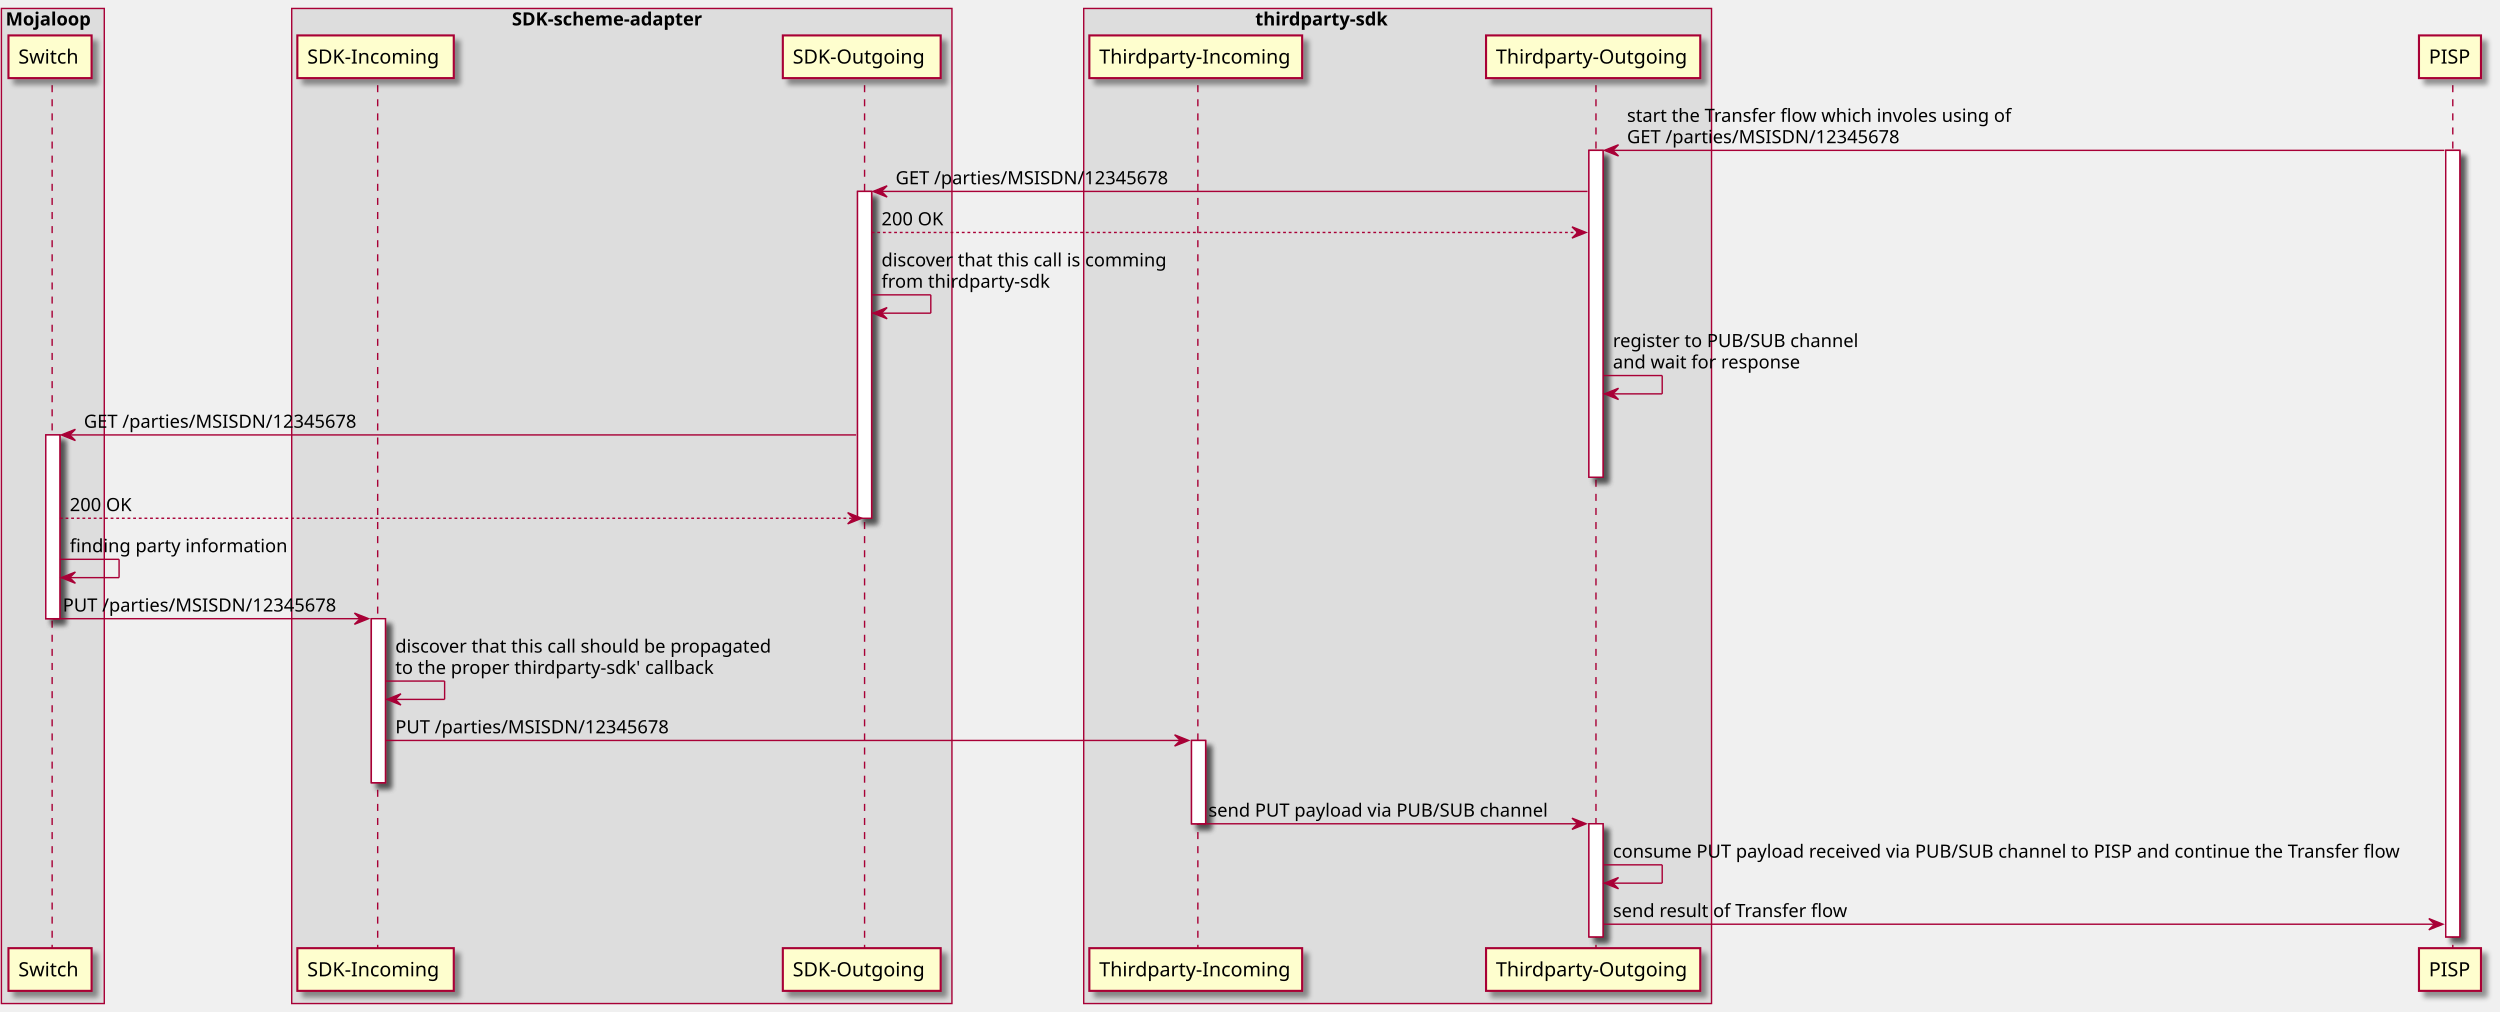
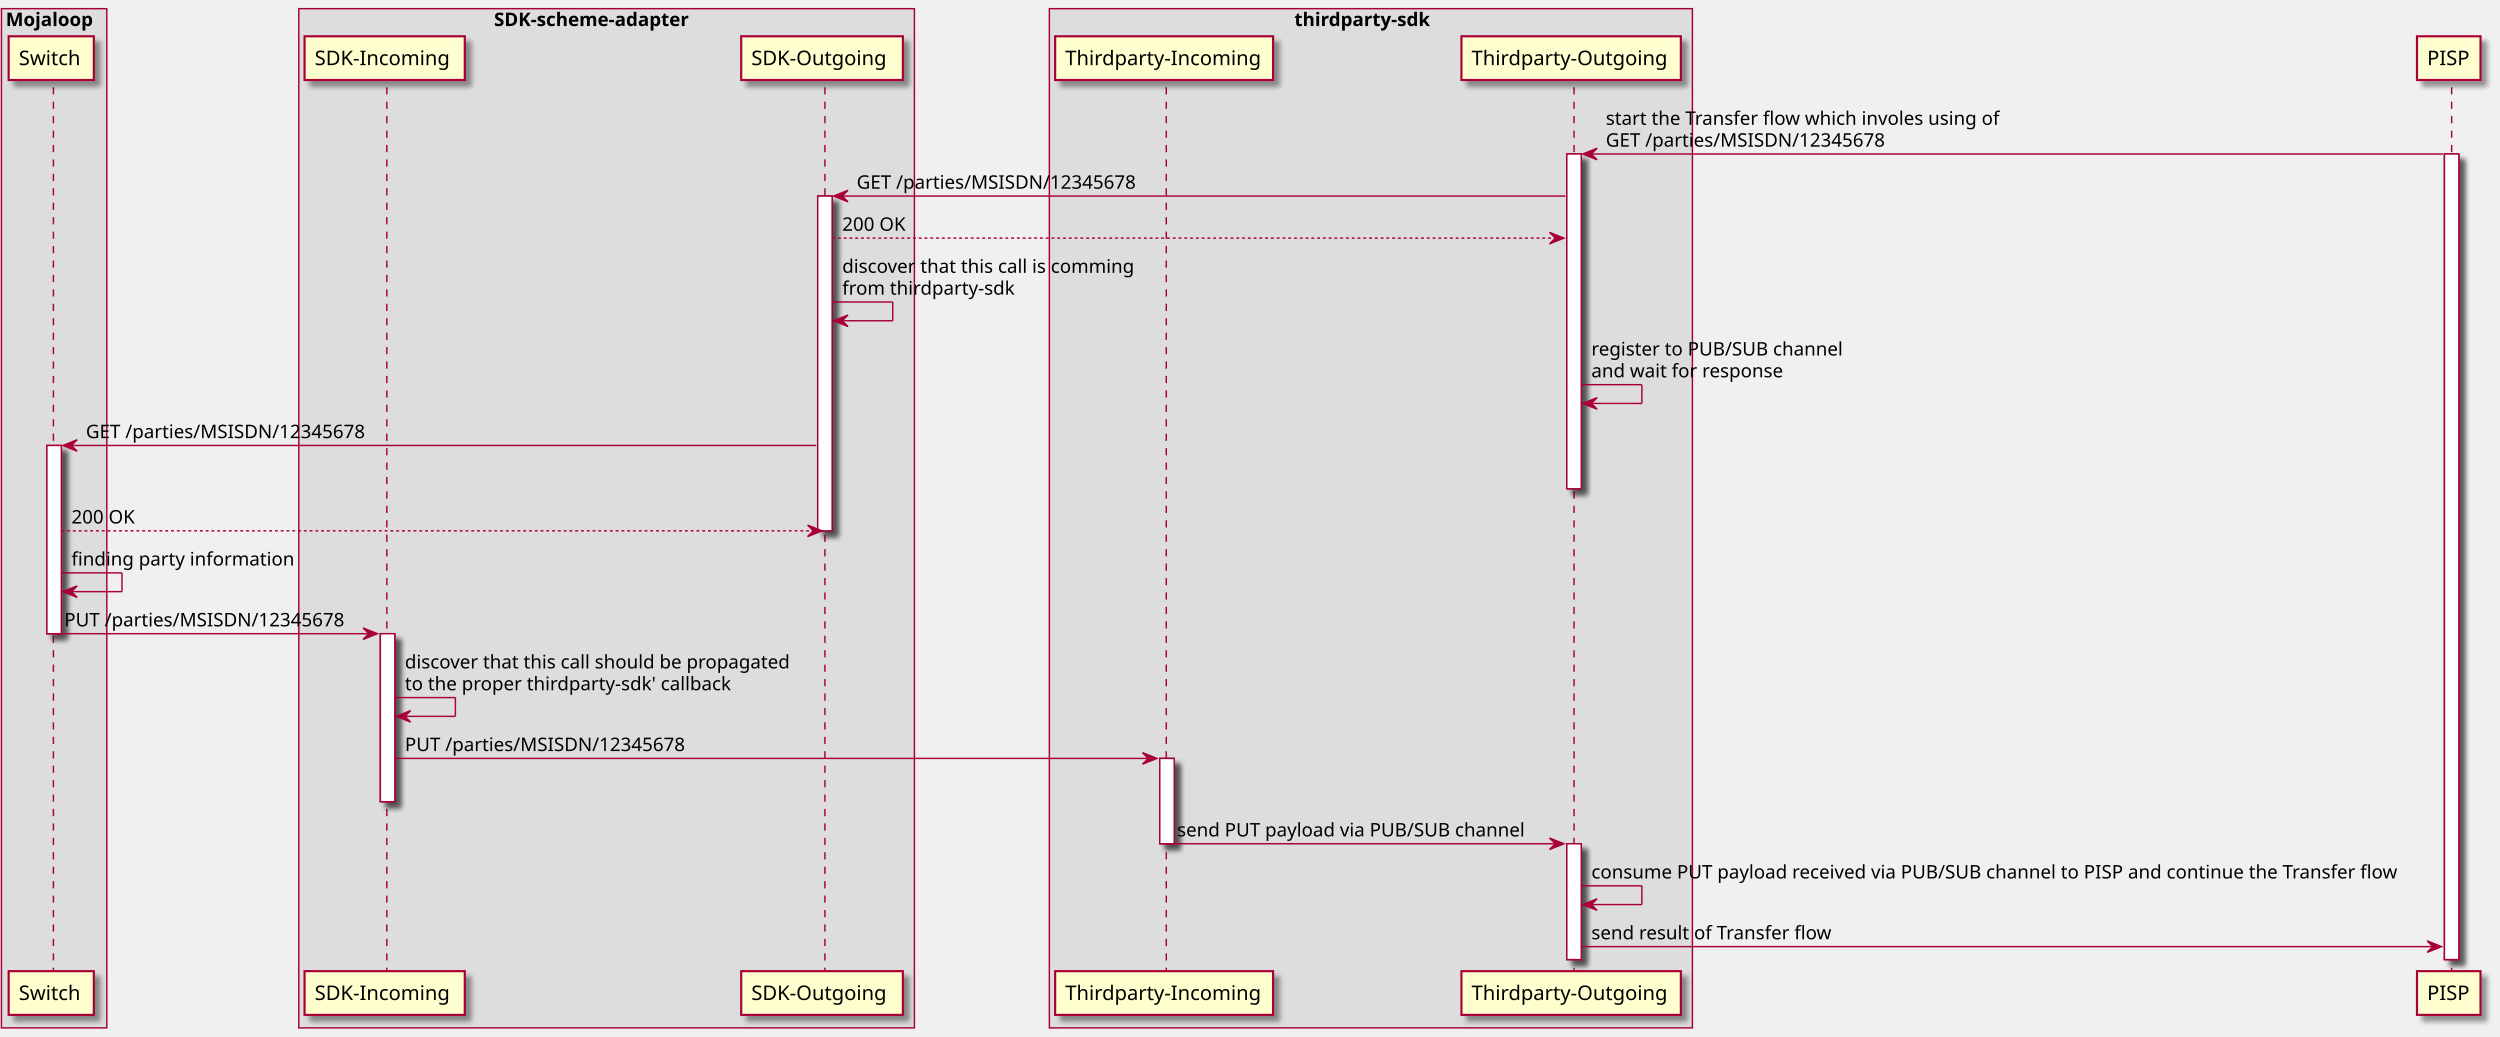
- <svg xmlns="http://www.w3.org/2000/svg" height="718" preserveAspectRatio="none" style="width:1774px;height:718px" width="1774">
+ <svg xmlns="http://www.w3.org/2000/svg" height="718" preserveAspectRatio="none" style="width:1732px;height:718px" width="1732">
  <defs>
    <filter height="300%" id="a" width="300%" x="-1" y="-1">
      <feGaussianBlur result="blurOut" stdDeviation="2" />
      <feColorMatrix in="blurOut" result="blurOut2" values="0 0 0 0 0 0 0 0 0 0 0 0 0 0 0 0 0 0 .4 0" />
      <feOffset dx="4" dy="4" in="blurOut2" result="blurOut3" />
      <feBlend in="SourceGraphic" in2="blurOut3" />
    </filter>
  </defs>
  <path fill="#DDD" stroke="#a80036" d="M1 6h73v706.117H1z" />
  <text font-family="sans-serif" font-size="13" font-weight="bold" lengthAdjust="spacingAndGlyphs" textLength="67" x="4" y="18.067">
    Mojaloop
  </text>
-   <path fill="#DDD" stroke="#a80036" d="M207 6h468.5v706.117H207z" />
-   <text font-family="sans-serif" font-size="13" font-weight="bold" lengthAdjust="spacingAndGlyphs" textLength="156" x="363.25" y="18.067">
+   <path fill="#DDD" stroke="#a80036" d="M207 6h426.5v706.117H207z" />
+   <text font-family="sans-serif" font-size="13" font-weight="bold" lengthAdjust="spacingAndGlyphs" textLength="156" x="342.25" y="18.067">
    SDK-scheme-adapter
  </text>
-   <path fill="#DDD" stroke="#a80036" d="M769 6h445.5v706.117H769z" />
-   <text font-family="sans-serif" font-size="13" font-weight="bold" lengthAdjust="spacingAndGlyphs" textLength="202" x="890.75" y="18.067">
+   <path fill="#DDD" stroke="#a80036" d="M727 6h445.5v706.117H727z" />
+   <text font-family="sans-serif" font-size="13" font-weight="bold" lengthAdjust="spacingAndGlyphs" textLength="106" x="896.75" y="18.067">
    thirdparty-sdk
  </text>
-   <path fill="#FFF" filter="url(#a)" stroke="#a80036" d="M32.5 308.625h10v130.398h-10zM263.5 439.023h10v116.398h-10zM608.5 135.828h10v231.93h-10zM845.5 525.422h10v59.133h-10zM1127.5 106.695h10v231.93h-10zM1127.5 584.555h10v80.266h-10zM1735.5 106.695h10V664.82h-10z" />
-   <path stroke="#a80036" stroke-dasharray="5,5" d="M37 60.43v613.39M268 60.43v613.39M613.5 60.43v613.39M850 60.43v613.39M1132.5 60.43v613.39M1740.5 60.43v613.39" />
+   <path fill="#FFF" filter="url(#a)" stroke="#a80036" d="M32.5 308.625h10v130.398h-10zM263.5 439.023h10v116.398h-10zM566.5 135.828h10v231.93h-10zM803.5 525.422h10v59.133h-10zM1085.5 106.695h10v231.93h-10zM1085.5 584.555h10v80.266h-10zM1693.5 106.695h10V664.82h-10z" />
+   <path stroke="#a80036" stroke-dasharray="5,5" d="M37 60.43v613.39M268 60.43v613.39M571.5 60.43v613.39M808 60.43v613.39M1090.5 60.43v613.39M1698.5 60.43v613.39" />
  <path fill="#FEFECE" filter="url(#a)" stroke="#a80036" stroke-width="1.5" d="M6 25.133h59V55.43H6z" />
  <text font-family="sans-serif" font-size="14" lengthAdjust="spacingAndGlyphs" textLength="45" x="13" y="45.128">
    Switch
  </text>
  <path fill="#FEFECE" filter="url(#a)" stroke="#a80036" stroke-width="1.5" d="M6 672.82h59v30.297H6z" />
  <text font-family="sans-serif" font-size="14" lengthAdjust="spacingAndGlyphs" textLength="45" x="13" y="692.815">
    Switch
  </text>
  <path fill="#FEFECE" filter="url(#a)" stroke="#a80036" stroke-width="1.5" d="M211 25.133h111V55.43H211z" />
  <text font-family="sans-serif" font-size="14" lengthAdjust="spacingAndGlyphs" textLength="97" x="218" y="45.128">
    SDK-Incoming
  </text>
  <path fill="#FEFECE" filter="url(#a)" stroke="#a80036" stroke-width="1.5" d="M211 672.82h111v30.297H211z" />
  <text font-family="sans-serif" font-size="14" lengthAdjust="spacingAndGlyphs" textLength="97" x="218" y="692.815">
    SDK-Incoming
  </text>
-   <path fill="#FEFECE" filter="url(#a)" stroke="#a80036" stroke-width="1.5" d="M555.5 25.133h112V55.43h-112z" />
-   <text font-family="sans-serif" font-size="14" lengthAdjust="spacingAndGlyphs" textLength="98" x="562.5" y="45.128">
+   <path fill="#FEFECE" filter="url(#a)" stroke="#a80036" stroke-width="1.5" d="M513.5 25.133h112V55.43h-112z" />
+   <text font-family="sans-serif" font-size="14" lengthAdjust="spacingAndGlyphs" textLength="98" x="520.5" y="45.128">
    SDK-Outgoing
  </text>
-   <path fill="#FEFECE" filter="url(#a)" stroke="#a80036" stroke-width="1.5" d="M555.5 672.82h112v30.297h-112z" />
-   <text font-family="sans-serif" font-size="14" lengthAdjust="spacingAndGlyphs" textLength="98" x="562.5" y="692.815">
+   <path fill="#FEFECE" filter="url(#a)" stroke="#a80036" stroke-width="1.5" d="M513.5 672.82h112v30.297h-112z" />
+   <text font-family="sans-serif" font-size="14" lengthAdjust="spacingAndGlyphs" textLength="98" x="520.5" y="692.815">
    SDK-Outgoing
  </text>
-   <path fill="#FEFECE" filter="url(#a)" stroke="#a80036" stroke-width="1.5" d="M773 25.133h151V55.43H773z" />
-   <text font-family="sans-serif" font-size="14" lengthAdjust="spacingAndGlyphs" textLength="137" x="780" y="45.128">
+   <path fill="#FEFECE" filter="url(#a)" stroke="#a80036" stroke-width="1.5" d="M731 25.133h151V55.43H731z" />
+   <text font-family="sans-serif" font-size="14" lengthAdjust="spacingAndGlyphs" textLength="137" x="738" y="45.128">
    Thirdparty-Incoming
  </text>
-   <path fill="#FEFECE" filter="url(#a)" stroke="#a80036" stroke-width="1.5" d="M773 672.82h151v30.297H773z" />
-   <text font-family="sans-serif" font-size="14" lengthAdjust="spacingAndGlyphs" textLength="137" x="780" y="692.815">
+   <path fill="#FEFECE" filter="url(#a)" stroke="#a80036" stroke-width="1.5" d="M731 672.82h151v30.297H731z" />
+   <text font-family="sans-serif" font-size="14" lengthAdjust="spacingAndGlyphs" textLength="137" x="738" y="692.815">
    Thirdparty-Incoming
  </text>
-   <path fill="#FEFECE" filter="url(#a)" stroke="#a80036" stroke-width="1.5" d="M1054.5 25.133h152V55.43h-152z" />
-   <text font-family="sans-serif" font-size="14" lengthAdjust="spacingAndGlyphs" textLength="138" x="1061.5" y="45.128">
+   <path fill="#FEFECE" filter="url(#a)" stroke="#a80036" stroke-width="1.5" d="M1012.5 25.133h152V55.43h-152z" />
+   <text font-family="sans-serif" font-size="14" lengthAdjust="spacingAndGlyphs" textLength="138" x="1019.5" y="45.128">
    Thirdparty-Outgoing
  </text>
-   <path fill="#FEFECE" filter="url(#a)" stroke="#a80036" stroke-width="1.5" d="M1054.5 672.82h152v30.297h-152z" />
-   <text font-family="sans-serif" font-size="14" lengthAdjust="spacingAndGlyphs" textLength="138" x="1061.5" y="692.815">
+   <path fill="#FEFECE" filter="url(#a)" stroke="#a80036" stroke-width="1.5" d="M1012.5 672.82h152v30.297h-152z" />
+   <text font-family="sans-serif" font-size="14" lengthAdjust="spacingAndGlyphs" textLength="138" x="1019.5" y="692.815">
    Thirdparty-Outgoing
  </text>
-   <path fill="#FEFECE" filter="url(#a)" stroke="#a80036" stroke-width="1.5" d="M1716.5 25.133h44V55.43h-44z" />
-   <text font-family="sans-serif" font-size="14" lengthAdjust="spacingAndGlyphs" textLength="30" x="1723.5" y="45.128">
+   <path fill="#FEFECE" filter="url(#a)" stroke="#a80036" stroke-width="1.5" d="M1674.5 25.133h44V55.43h-44z" />
+   <text font-family="sans-serif" font-size="14" lengthAdjust="spacingAndGlyphs" textLength="30" x="1681.5" y="45.128">
    PISP
  </text>
-   <path fill="#FEFECE" filter="url(#a)" stroke="#a80036" stroke-width="1.5" d="M1716.5 672.82h44v30.297h-44z" />
-   <text font-family="sans-serif" font-size="14" lengthAdjust="spacingAndGlyphs" textLength="30" x="1723.5" y="692.815">
+   <path fill="#FEFECE" filter="url(#a)" stroke="#a80036" stroke-width="1.5" d="M1674.5 672.82h44v30.297h-44z" />
+   <text font-family="sans-serif" font-size="14" lengthAdjust="spacingAndGlyphs" textLength="30" x="1681.5" y="692.815">
    PISP
  </text>
-   <path fill="#FFF" filter="url(#a)" stroke="#a80036" d="M32.5 308.625h10v130.398h-10zM263.5 439.023h10v116.398h-10zM608.5 135.828h10v231.93h-10zM845.5 525.422h10v59.133h-10zM1127.5 106.695h10v231.93h-10zM1127.5 584.555h10v80.266h-10zM1735.5 106.695h10V664.82h-10z" />
-   <path fill="#A80036" stroke="#a80036" d="M1148.5 102.695l-10 4 10 4-4-4z" />
-   <path stroke="#a80036" d="M1142.5 106.695h592" />
-   <text font-family="sans-serif" font-size="13" lengthAdjust="spacingAndGlyphs" textLength="280" x="1154.5" y="86.497">
+   <path fill="#FFF" filter="url(#a)" stroke="#a80036" d="M32.5 308.625h10v130.398h-10zM263.5 439.023h10v116.398h-10zM566.5 135.828h10v231.93h-10zM803.5 525.422h10v59.133h-10zM1085.5 106.695h10v231.93h-10zM1085.5 584.555h10v80.266h-10zM1693.5 106.695h10V664.82h-10z" />
+   <path fill="#A80036" stroke="#a80036" d="M1106.5 102.695l-10 4 10 4-4-4z" />
+   <path stroke="#a80036" d="M1100.5 106.695h592" />
+   <text font-family="sans-serif" font-size="13" lengthAdjust="spacingAndGlyphs" textLength="280" x="1112.5" y="86.497">
    start the Transfer flow which involes using of
  </text>
-   <text font-family="sans-serif" font-size="13" lengthAdjust="spacingAndGlyphs" textLength="201" x="1154.5" y="101.629">
+   <text font-family="sans-serif" font-size="13" lengthAdjust="spacingAndGlyphs" textLength="201" x="1112.5" y="101.629">
    GET /parties/MSISDN/12345678
  </text>
-   <path fill="#A80036" stroke="#a80036" d="M629.5 131.828l-10 4 10 4-4-4z" />
-   <path stroke="#a80036" d="M623.5 135.828h503" />
-   <text font-family="sans-serif" font-size="13" lengthAdjust="spacingAndGlyphs" textLength="201" x="635.5" y="130.762">
+   <path fill="#A80036" stroke="#a80036" d="M587.5 131.828l-10 4 10 4-4-4z" />
+   <path stroke="#a80036" d="M581.5 135.828h503" />
+   <text font-family="sans-serif" font-size="13" lengthAdjust="spacingAndGlyphs" textLength="201" x="593.5" y="130.762">
    GET /parties/MSISDN/12345678
  </text>
-   <path fill="#A80036" stroke="#a80036" d="M1115.5 160.96l10 4-10 4 4-4z" />
-   <path stroke="#a80036" stroke-dasharray="2,2" d="M618.5 164.961h503" />
-   <text font-family="sans-serif" font-size="13" lengthAdjust="spacingAndGlyphs" textLength="46" x="625.5" y="159.895">
+   <path fill="#A80036" stroke="#a80036" d="M1073.5 160.96l10 4-10 4 4-4z" />
+   <path stroke="#a80036" stroke-dasharray="2,2" d="M576.5 164.961h503" />
+   <text font-family="sans-serif" font-size="13" lengthAdjust="spacingAndGlyphs" textLength="46" x="583.5" y="159.895">
    200 OK
  </text>
-   <path stroke="#a80036" d="M618.5 209.227h42M660.5 209.227v13M619.5 222.227h41" />
-   <path fill="#A80036" stroke="#a80036" d="M629.5 218.227l-10 4 10 4-4-4z" />
-   <text font-family="sans-serif" font-size="13" lengthAdjust="spacingAndGlyphs" textLength="213" x="625.5" y="189.028">
+   <path stroke="#a80036" d="M576.5 209.227h42M618.5 209.227v13M577.5 222.227h41" />
+   <path fill="#A80036" stroke="#a80036" d="M587.5 218.227l-10 4 10 4-4-4z" />
+   <text font-family="sans-serif" font-size="13" lengthAdjust="spacingAndGlyphs" textLength="213" x="583.5" y="189.028">
    discover that this call is comming
  </text>
-   <text font-family="sans-serif" font-size="13" lengthAdjust="spacingAndGlyphs" textLength="209" x="625.5" y="204.161">
+   <text font-family="sans-serif" font-size="13" lengthAdjust="spacingAndGlyphs" textLength="123" x="583.5" y="204.161">
    from thirdparty-sdk
  </text>
-   <path stroke="#a80036" d="M1137.5 266.492h42M1179.5 266.492v13M1138.5 279.492h41" />
-   <path fill="#A80036" stroke="#a80036" d="M1148.5 275.492l-10 4 10 4-4-4z" />
-   <text font-family="sans-serif" font-size="13" lengthAdjust="spacingAndGlyphs" textLength="183" x="1144.5" y="246.293">
+   <path stroke="#a80036" d="M1095.5 266.492h42M1137.5 266.492v13M1096.5 279.492h41" />
+   <path fill="#A80036" stroke="#a80036" d="M1106.5 275.492l-10 4 10 4-4-4z" />
+   <text font-family="sans-serif" font-size="13" lengthAdjust="spacingAndGlyphs" textLength="183" x="1102.5" y="246.293">
    register to PUB/SUB channel
  </text>
-   <text font-family="sans-serif" font-size="13" lengthAdjust="spacingAndGlyphs" textLength="137" x="1144.5" y="261.426">
+   <text font-family="sans-serif" font-size="13" lengthAdjust="spacingAndGlyphs" textLength="137" x="1102.5" y="261.426">
    and wait for response
  </text>
  <path fill="#A80036" stroke="#a80036" d="M53.5 304.625l-10 4 10 4-4-4z" />
-   <path stroke="#a80036" d="M47.5 308.625h560" />
+   <path stroke="#a80036" d="M47.5 308.625h518" />
  <text font-family="sans-serif" font-size="13" lengthAdjust="spacingAndGlyphs" textLength="201" x="59.5" y="303.559">
    GET /parties/MSISDN/12345678
  </text>
-   <path fill="#A80036" stroke="#a80036" d="M601.5 363.758l10 4-10 4 4-4z" />
-   <path stroke="#a80036" stroke-dasharray="2,2" d="M42.5 367.758h565" />
+   <path fill="#A80036" stroke="#a80036" d="M559.5 363.758l10 4-10 4 4-4z" />
+   <path stroke="#a80036" stroke-dasharray="2,2" d="M42.5 367.758h523" />
  <text font-family="sans-serif" font-size="13" lengthAdjust="spacingAndGlyphs" textLength="46" x="49.5" y="362.692">
    200 OK
  </text>
  <path stroke="#a80036" d="M42.5 396.891h42M84.5 396.891v13M43.5 409.891h41" />
  <path fill="#A80036" stroke="#a80036" d="M53.5 405.89l-10 4 10 4-4-4z" />
  <text font-family="sans-serif" font-size="13" lengthAdjust="spacingAndGlyphs" textLength="156" x="49.5" y="391.825">
    finding party information
  </text>
  <path fill="#A80036" stroke="#a80036" d="M251.5 435.023l10 4-10 4 4-4z" />
  <path stroke="#a80036" d="M37.5 439.023h220" />
  <text font-family="sans-serif" font-size="13" lengthAdjust="spacingAndGlyphs" textLength="201" x="44.5" y="433.957">
    PUT /parties/MSISDN/12345678
  </text>
  <path stroke="#a80036" d="M273.5 483.289h42M315.5 483.289v13M274.5 496.289h41" />
  <path fill="#A80036" stroke="#a80036" d="M284.5 492.29l-10 4 10 4-4-4z" />
  <text font-family="sans-serif" font-size="13" lengthAdjust="spacingAndGlyphs" textLength="279" x="280.5" y="463.09">
    discover that this call should be propagated
  </text>
-   <text font-family="sans-serif" font-size="13" lengthAdjust="spacingAndGlyphs" textLength="321" x="280.5" y="478.223">
+   <text font-family="sans-serif" font-size="13" lengthAdjust="spacingAndGlyphs" textLength="235" x="280.5" y="478.223">
    to the proper thirdparty-sdk' callback
  </text>
-   <path fill="#A80036" stroke="#a80036" d="M833.5 521.422l10 4-10 4 4-4z" />
-   <path stroke="#a80036" d="M273.5 525.422h566" />
+   <path fill="#A80036" stroke="#a80036" d="M791.5 521.422l10 4-10 4 4-4z" />
+   <path stroke="#a80036" d="M273.5 525.422h524" />
  <text font-family="sans-serif" font-size="13" lengthAdjust="spacingAndGlyphs" textLength="201" x="280.5" y="520.356">
    PUT /parties/MSISDN/12345678
  </text>
-   <path fill="#A80036" stroke="#a80036" d="M1115.5 580.555l10 4-10 4 4-4z" />
-   <path stroke="#a80036" d="M850.5 584.555h271" />
-   <text font-family="sans-serif" font-size="13" lengthAdjust="spacingAndGlyphs" textLength="253" x="857.5" y="579.489">
+   <path fill="#A80036" stroke="#a80036" d="M1073.5 580.555l10 4-10 4 4-4z" />
+   <path stroke="#a80036" d="M808.5 584.555h271" />
+   <text font-family="sans-serif" font-size="13" lengthAdjust="spacingAndGlyphs" textLength="253" x="815.5" y="579.489">
    send PUT payload via PUB/SUB channel
  </text>
-   <path stroke="#a80036" d="M1137.5 613.688h42M1179.5 613.688v13M1138.5 626.688h41" />
-   <path fill="#A80036" stroke="#a80036" d="M1148.5 622.688l-10 4 10 4-4-4z" />
-   <text font-family="sans-serif" font-size="13" lengthAdjust="spacingAndGlyphs" textLength="584" x="1144.5" y="608.622">
+   <path stroke="#a80036" d="M1095.5 613.688h42M1137.5 613.688v13M1096.5 626.688h41" />
+   <path fill="#A80036" stroke="#a80036" d="M1106.5 622.688l-10 4 10 4-4-4z" />
+   <text font-family="sans-serif" font-size="13" lengthAdjust="spacingAndGlyphs" textLength="584" x="1102.5" y="608.622">
    consume PUT payload received via PUB/SUB channel to PISP and continue the Transfer flow
  </text>
-   <path fill="#A80036" stroke="#a80036" d="M1723.5 651.82l10 4-10 4 4-4z" />
-   <path stroke="#a80036" d="M1137.5 655.82h592" />
-   <text font-family="sans-serif" font-size="13" lengthAdjust="spacingAndGlyphs" textLength="171" x="1144.5" y="650.754">
+   <path fill="#A80036" stroke="#a80036" d="M1681.5 651.82l10 4-10 4 4-4z" />
+   <path stroke="#a80036" d="M1095.5 655.82h592" />
+   <text font-family="sans-serif" font-size="13" lengthAdjust="spacingAndGlyphs" textLength="171" x="1102.5" y="650.754">
    send result of Transfer flow
  </text>
</svg>
